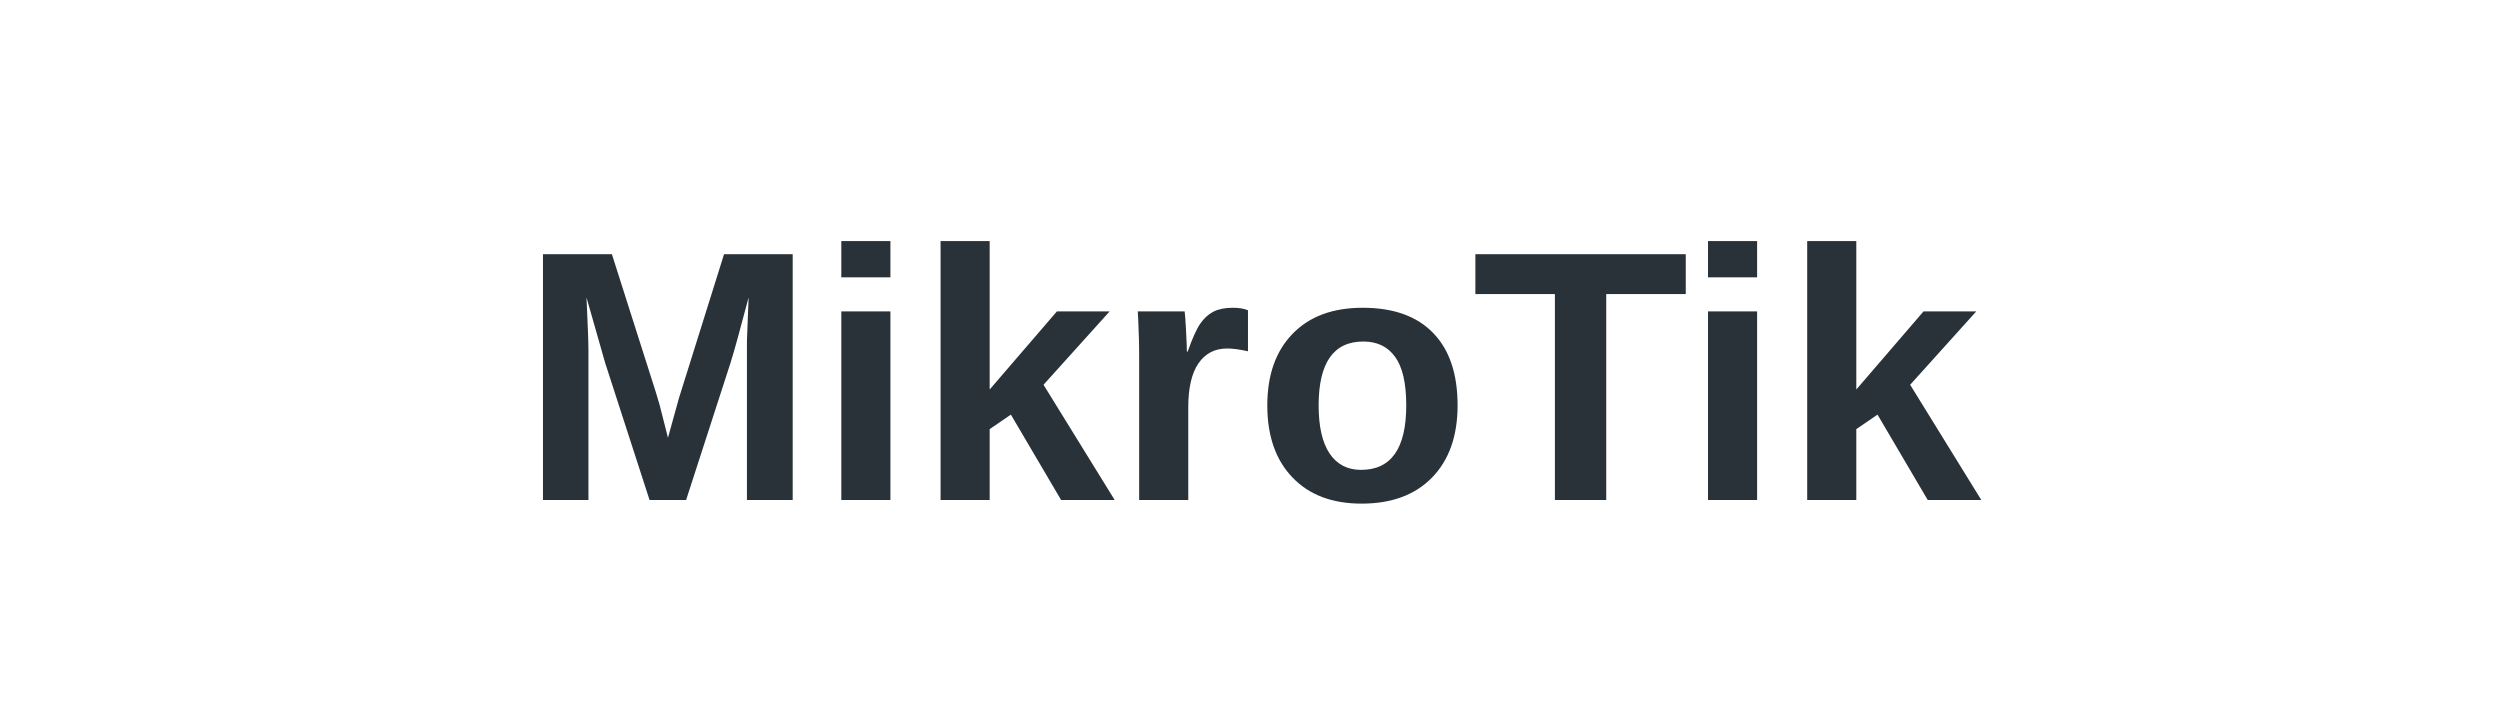
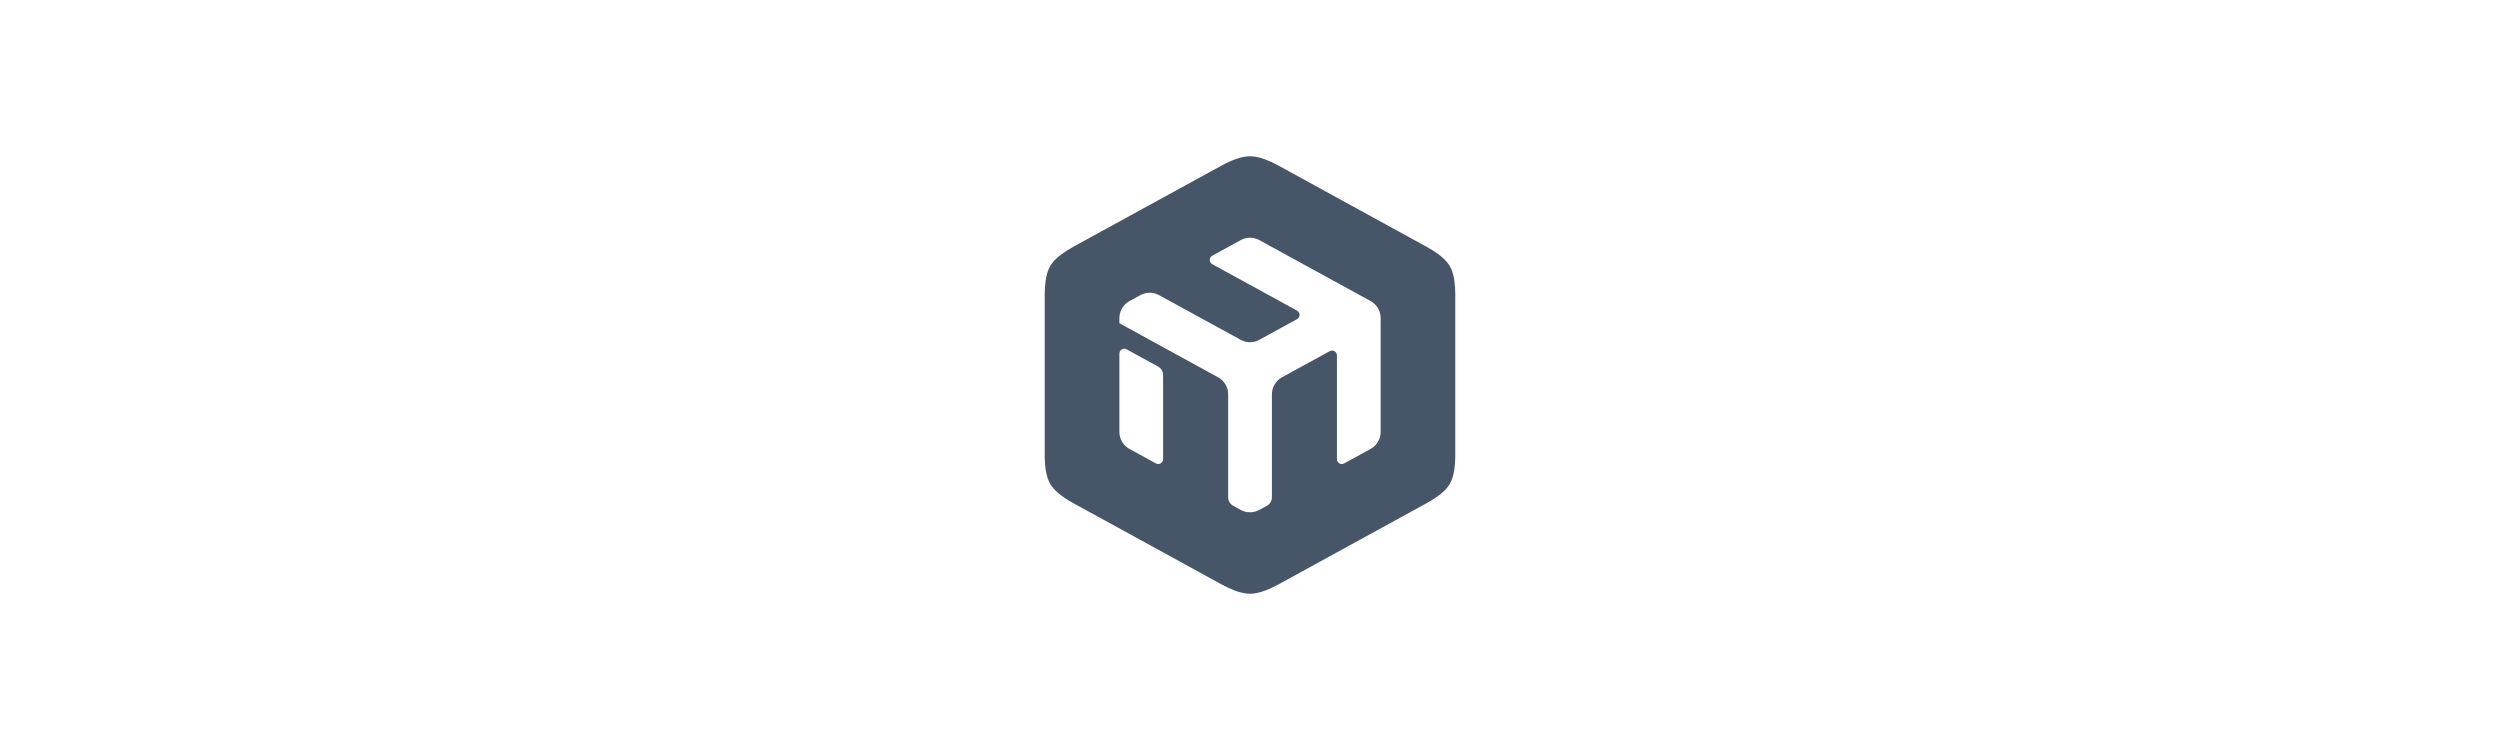
- <svg xmlns="http://www.w3.org/2000/svg" viewBox="0 0 140 40" role="img" aria-label="MikroTik">
-   <text x="70" y="28" text-anchor="middle" fill="#293239" font-family="Arial,Helvetica,sans-serif" font-size="20" font-weight="700">MikroTik</text>
+ <svg xmlns="http://www.w3.org/2000/svg" viewBox="0 0 160 48" role="img" aria-label="MikroTik">
+   <g fill="#475569" transform="translate(66 10) scale(1.166667) translate(0 0)">
+     <path fill="#475569" d="M23.041 6.188a1.404 1.404 0 0 0-.218-.36c-.24-.296-.634-.586-1.14-.864l-4.052-2.22L13.576.519C13.074.243 12.61.065 12.22.013A1.772 1.772 0 0 0 12 0c-.432 0-.974.192-1.576.52L6.37 2.74 2.317 4.96c-.504.279-.9.569-1.14.867a1.59 1.59 0 0 0-.122.17 1.654 1.654 0 0 0-.096.19c-.15.348-.22.816-.22 1.368v8.887c0 .66.1 1.2.316 1.558.216.356.66.706 1.262 1.036l4.054 2.22 4.053 2.223c.504.276.966.456 1.36.506.145.02.291.02.436 0 .39-.05.852-.228 1.356-.506l8.107-4.443c.6-.33 1.046-.68 1.262-1.036.036-.06.068-.123.096-.188.15-.348.22-.818.22-1.37V7.556c0-.552-.07-1.02-.22-1.368zM7.233 16.618c0 .2-.218.33-.396.233l-1.45-.796a1.066 1.066 0 0 1-.552-.934v-4.296c0-.2.216-.33.394-.235l1.728.947a.53.53 0 0 1 .276.468v4.612zm11.934-1.497c0 .39-.213.748-.554.936l-1.45.794a.266.266 0 0 1-.394-.234v-5.692c0-.2-.217-.33-.395-.232l-2.62 1.434c-.34.187-.552.545-.552.934v5.646a.532.532 0 0 1-.278.468l-.41.224c-.32.176-.707.176-1.026 0l-.408-.224a.532.532 0 0 1-.278-.468v-5.646c0-.389-.212-.747-.552-.934L4.835 9.16v-.28c0-.388.212-.746.552-.934l.6-.328a1.064 1.064 0 0 1 1.022 0l4.48 2.452c.318.176.704.176 1.021 0l2.07-1.134a.266.266 0 0 0 0-.468L9.932 5.922a.266.266 0 0 1 0-.468l1.556-.852c.32-.176.707-.176 1.026 0l6.1 3.34c.342.188.554.547.553.936v6.243z" />
+   </g>
</svg>
